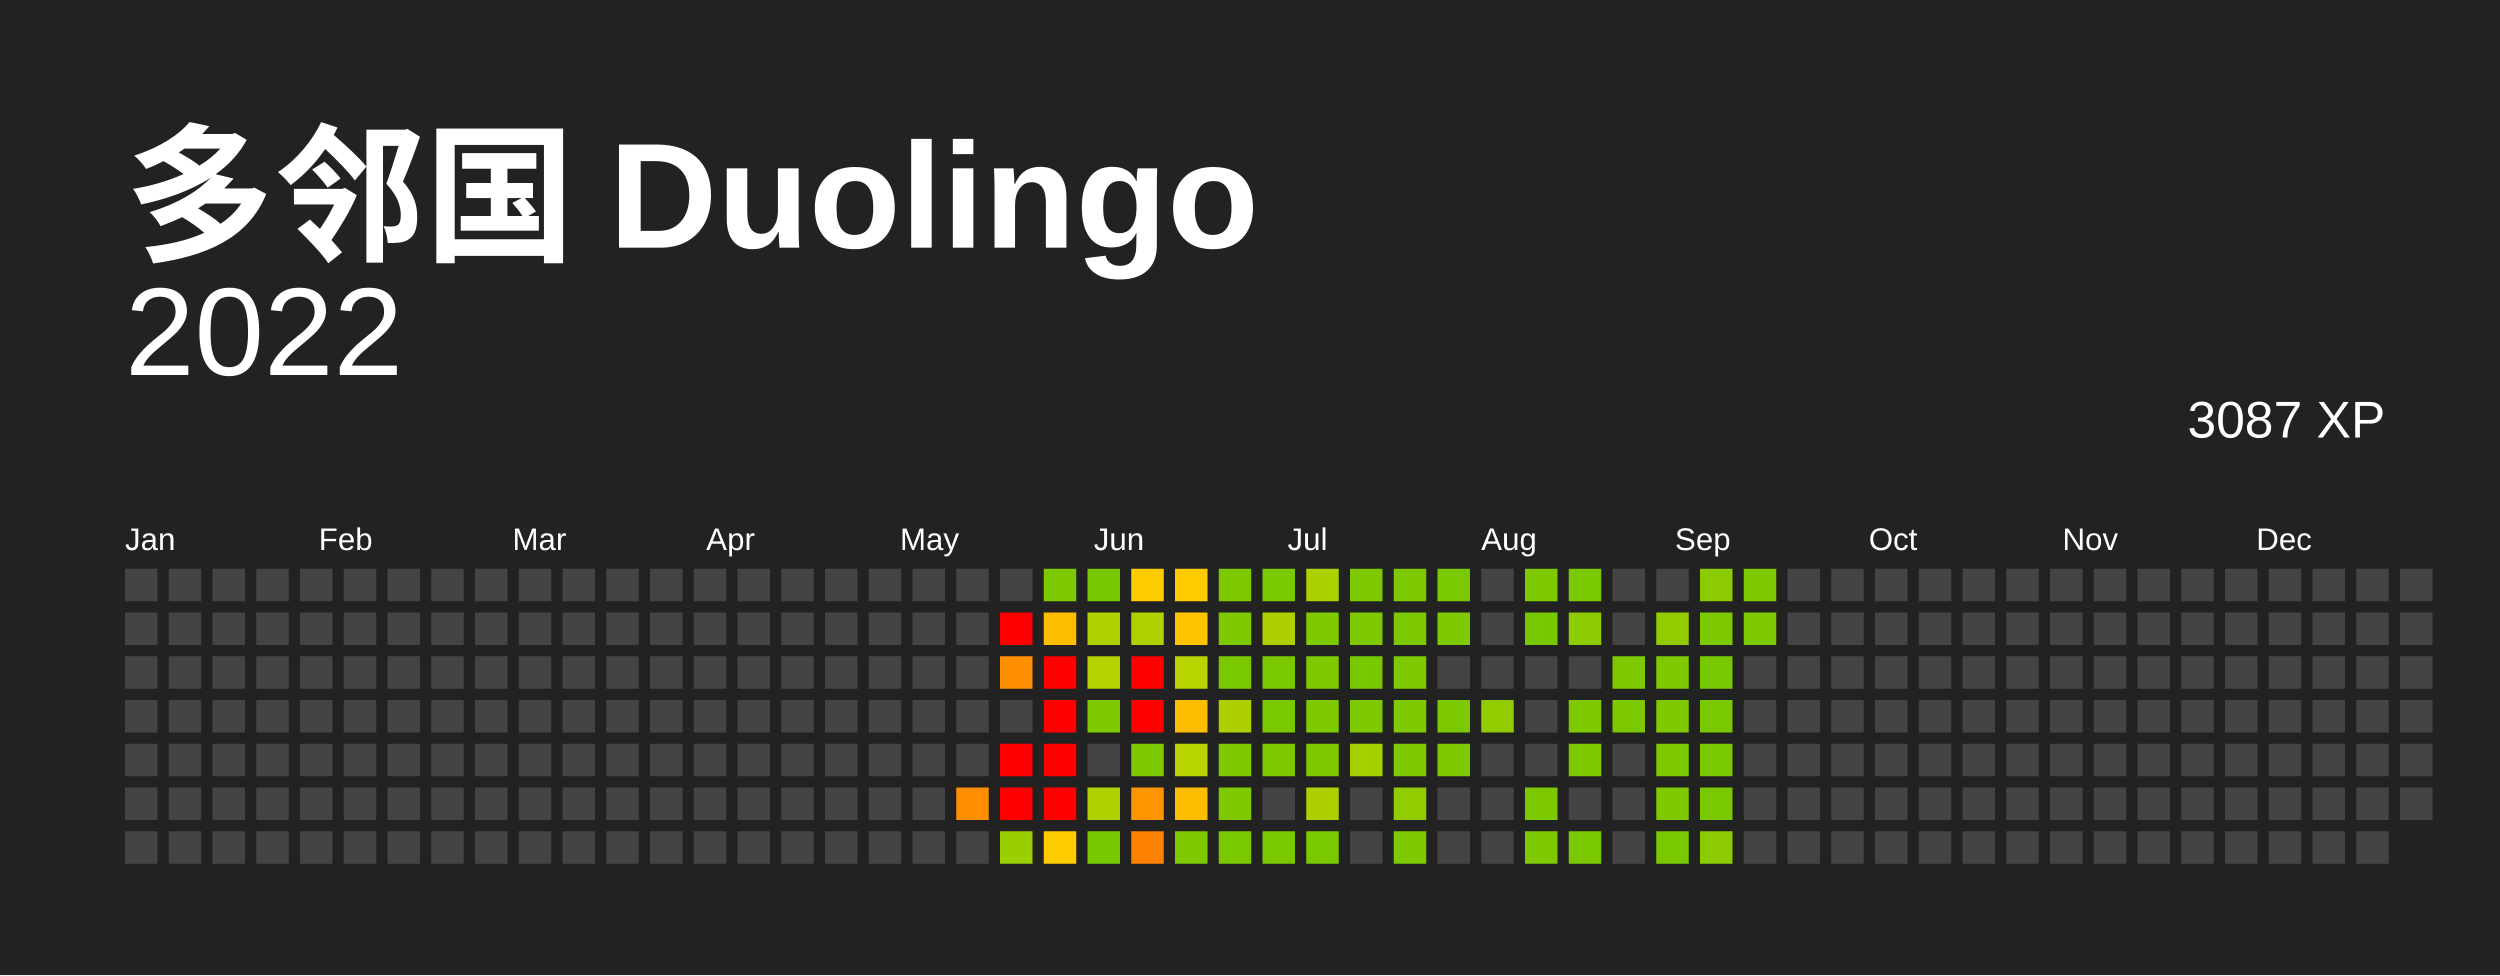
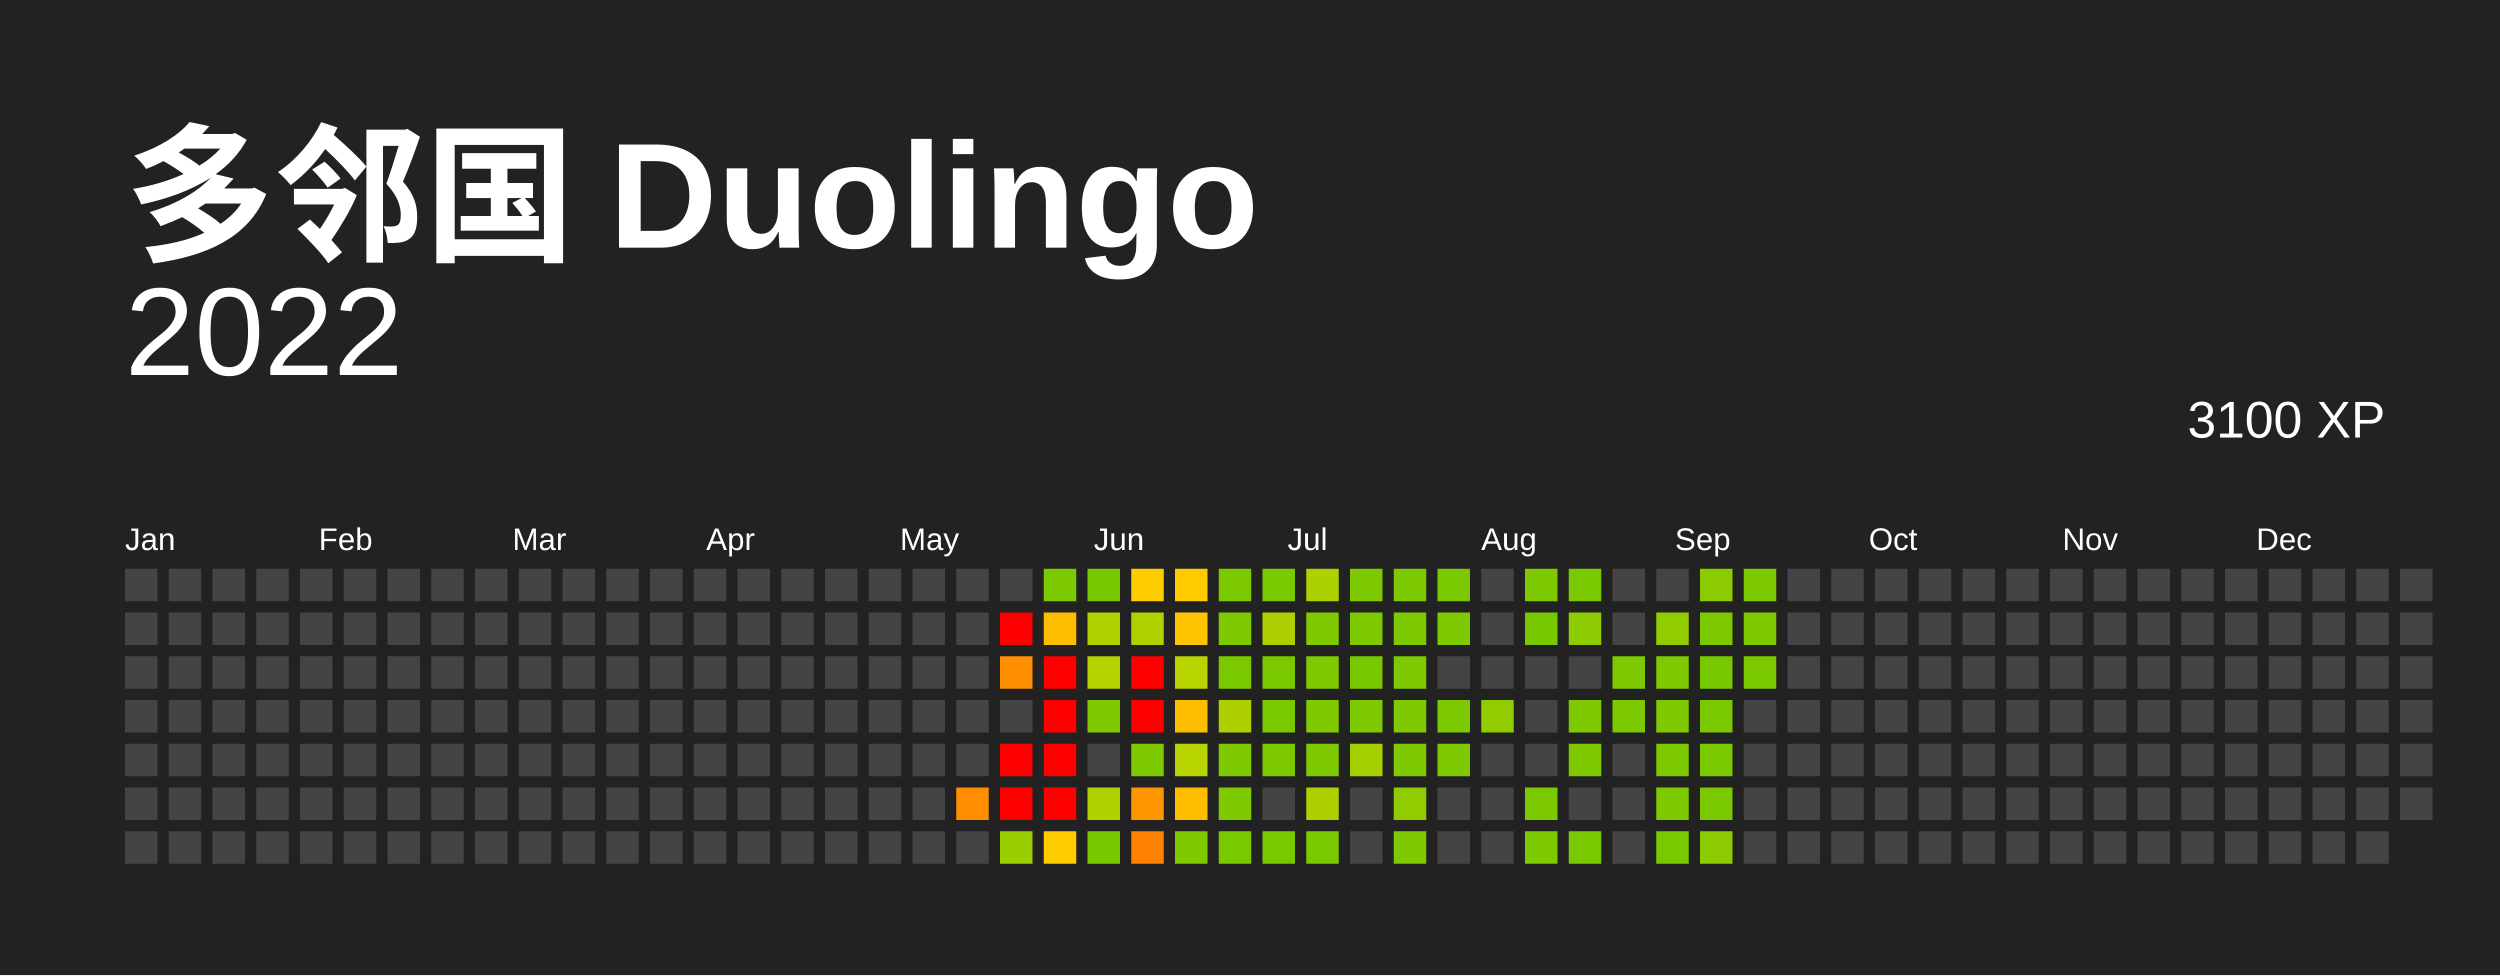
<svg xmlns="http://www.w3.org/2000/svg" baseProfile="full" height="78mm" version="1.1" viewBox="0,0,200,78" width="200mm">
  <defs />
  <rect fill="#222222" height="78" width="200" x="0" y="0" />
  <text fill="#FFFFFF" style="font-size:12px; font-family:Arial; font-weight:bold;" x="10" y="20"> 多邻国 Duolingo</text>
  <text alignment-baseline="hanging" fill="#FFFFFF" style="font-size:10.0px; font-family:Arial;" x="10" y="30">2022</text>
-   <text alignment-baseline="hanging" fill="#FFFFFF" style="font-size:4.125px; font-family:Arial;" x="175" y="35">3087 XP</text>
+   <text alignment-baseline="hanging" fill="#FFFFFF" style="font-size:4.125px; font-family:Arial;" x="175" y="35">3100 XP</text>
  <text fill="#FFFFFF" style="font-size:2.5px; font-family:Arial" x="10.0" y="44">Jan</text>
  <text fill="#FFFFFF" style="font-size:2.5px; font-family:Arial" x="25.5" y="44">Feb</text>
  <text fill="#FFFFFF" style="font-size:2.5px; font-family:Arial" x="41.0" y="44">Mar</text>
  <text fill="#FFFFFF" style="font-size:2.5px; font-family:Arial" x="56.5" y="44">Apr</text>
  <text fill="#FFFFFF" style="font-size:2.5px; font-family:Arial" x="72.0" y="44">May</text>
  <text fill="#FFFFFF" style="font-size:2.5px; font-family:Arial" x="87.5" y="44">Jun</text>
  <text fill="#FFFFFF" style="font-size:2.5px; font-family:Arial" x="103.0" y="44">Jul</text>
  <text fill="#FFFFFF" style="font-size:2.5px; font-family:Arial" x="118.5" y="44">Aug</text>
  <text fill="#FFFFFF" style="font-size:2.5px; font-family:Arial" x="134.0" y="44">Sep</text>
  <text fill="#FFFFFF" style="font-size:2.5px; font-family:Arial" x="149.5" y="44">Oct</text>
  <text fill="#FFFFFF" style="font-size:2.5px; font-family:Arial" x="165.0" y="44">Nov</text>
  <text fill="#FFFFFF" style="font-size:2.5px; font-family:Arial" x="180.5" y="44">Dec</text>
  <rect fill="#444444" height="2.6" width="2.6" x="10.0" y="45.5" />
  <rect fill="#444444" height="2.6" width="2.6" x="10.0" y="49.0" />
  <rect fill="#444444" height="2.6" width="2.6" x="10.0" y="52.5" />
  <rect fill="#444444" height="2.6" width="2.6" x="10.0" y="56.0" />
  <rect fill="#444444" height="2.6" width="2.6" x="10.0" y="59.5" />
  <rect fill="#444444" height="2.6" width="2.6" x="10.0" y="63.0" />
  <rect fill="#444444" height="2.6" width="2.6" x="10.0" y="66.5" />
  <rect fill="#444444" height="2.6" width="2.6" x="13.5" y="45.5" />
  <rect fill="#444444" height="2.6" width="2.6" x="13.5" y="49.0" />
  <rect fill="#444444" height="2.6" width="2.6" x="13.5" y="52.5" />
  <rect fill="#444444" height="2.6" width="2.6" x="13.5" y="56.0" />
  <rect fill="#444444" height="2.6" width="2.6" x="13.5" y="59.5" />
  <rect fill="#444444" height="2.6" width="2.6" x="13.5" y="63.0" />
  <rect fill="#444444" height="2.6" width="2.6" x="13.5" y="66.5" />
  <rect fill="#444444" height="2.6" width="2.6" x="17.0" y="45.5" />
  <rect fill="#444444" height="2.6" width="2.6" x="17.0" y="49.0" />
  <rect fill="#444444" height="2.6" width="2.6" x="17.0" y="52.5" />
  <rect fill="#444444" height="2.6" width="2.6" x="17.0" y="56.0" />
  <rect fill="#444444" height="2.6" width="2.6" x="17.0" y="59.5" />
  <rect fill="#444444" height="2.6" width="2.6" x="17.0" y="63.0" />
  <rect fill="#444444" height="2.6" width="2.6" x="17.0" y="66.5" />
  <rect fill="#444444" height="2.6" width="2.6" x="20.5" y="45.5" />
  <rect fill="#444444" height="2.6" width="2.6" x="20.5" y="49.0" />
  <rect fill="#444444" height="2.6" width="2.6" x="20.5" y="52.5" />
  <rect fill="#444444" height="2.6" width="2.6" x="20.5" y="56.0" />
  <rect fill="#444444" height="2.6" width="2.6" x="20.5" y="59.5" />
  <rect fill="#444444" height="2.6" width="2.6" x="20.5" y="63.0" />
  <rect fill="#444444" height="2.6" width="2.6" x="20.5" y="66.5" />
  <rect fill="#444444" height="2.6" width="2.6" x="24.0" y="45.5" />
  <rect fill="#444444" height="2.6" width="2.6" x="24.0" y="49.0" />
  <rect fill="#444444" height="2.6" width="2.6" x="24.0" y="52.5" />
  <rect fill="#444444" height="2.6" width="2.6" x="24.0" y="56.0" />
  <rect fill="#444444" height="2.6" width="2.6" x="24.0" y="59.5" />
  <rect fill="#444444" height="2.6" width="2.6" x="24.0" y="63.0" />
  <rect fill="#444444" height="2.6" width="2.6" x="24.0" y="66.5" />
  <rect fill="#444444" height="2.6" width="2.6" x="27.5" y="45.5" />
  <rect fill="#444444" height="2.6" width="2.6" x="27.5" y="49.0" />
  <rect fill="#444444" height="2.6" width="2.6" x="27.5" y="52.5" />
  <rect fill="#444444" height="2.6" width="2.6" x="27.5" y="56.0" />
  <rect fill="#444444" height="2.6" width="2.6" x="27.5" y="59.5" />
  <rect fill="#444444" height="2.6" width="2.6" x="27.5" y="63.0" />
  <rect fill="#444444" height="2.6" width="2.6" x="27.5" y="66.5" />
  <rect fill="#444444" height="2.6" width="2.6" x="31.0" y="45.5" />
  <rect fill="#444444" height="2.6" width="2.6" x="31.0" y="49.0" />
  <rect fill="#444444" height="2.6" width="2.6" x="31.0" y="52.5" />
  <rect fill="#444444" height="2.6" width="2.6" x="31.0" y="56.0" />
  <rect fill="#444444" height="2.6" width="2.6" x="31.0" y="59.5" />
  <rect fill="#444444" height="2.6" width="2.6" x="31.0" y="63.0" />
  <rect fill="#444444" height="2.6" width="2.6" x="31.0" y="66.5" />
  <rect fill="#444444" height="2.6" width="2.6" x="34.5" y="45.5" />
  <rect fill="#444444" height="2.6" width="2.6" x="34.5" y="49.0" />
  <rect fill="#444444" height="2.6" width="2.6" x="34.5" y="52.5" />
  <rect fill="#444444" height="2.6" width="2.6" x="34.5" y="56.0" />
  <rect fill="#444444" height="2.6" width="2.6" x="34.5" y="59.5" />
  <rect fill="#444444" height="2.6" width="2.6" x="34.5" y="63.0" />
  <rect fill="#444444" height="2.6" width="2.6" x="34.5" y="66.5" />
  <rect fill="#444444" height="2.6" width="2.6" x="38.0" y="45.5" />
  <rect fill="#444444" height="2.6" width="2.6" x="38.0" y="49.0" />
  <rect fill="#444444" height="2.6" width="2.6" x="38.0" y="52.5" />
  <rect fill="#444444" height="2.6" width="2.6" x="38.0" y="56.0" />
  <rect fill="#444444" height="2.6" width="2.6" x="38.0" y="59.5" />
  <rect fill="#444444" height="2.6" width="2.6" x="38.0" y="63.0" />
  <rect fill="#444444" height="2.6" width="2.6" x="38.0" y="66.5" />
  <rect fill="#444444" height="2.6" width="2.6" x="41.5" y="45.5" />
  <rect fill="#444444" height="2.6" width="2.6" x="41.5" y="49.0" />
  <rect fill="#444444" height="2.6" width="2.6" x="41.5" y="52.5" />
  <rect fill="#444444" height="2.6" width="2.6" x="41.5" y="56.0" />
  <rect fill="#444444" height="2.6" width="2.6" x="41.5" y="59.5" />
  <rect fill="#444444" height="2.6" width="2.6" x="41.5" y="63.0" />
  <rect fill="#444444" height="2.6" width="2.6" x="41.5" y="66.5" />
  <rect fill="#444444" height="2.6" width="2.6" x="45.0" y="45.5" />
  <rect fill="#444444" height="2.6" width="2.6" x="45.0" y="49.0" />
  <rect fill="#444444" height="2.6" width="2.6" x="45.0" y="52.5" />
  <rect fill="#444444" height="2.6" width="2.6" x="45.0" y="56.0" />
  <rect fill="#444444" height="2.6" width="2.6" x="45.0" y="59.5" />
  <rect fill="#444444" height="2.6" width="2.6" x="45.0" y="63.0" />
  <rect fill="#444444" height="2.6" width="2.6" x="45.0" y="66.5" />
  <rect fill="#444444" height="2.6" width="2.6" x="48.5" y="45.5" />
  <rect fill="#444444" height="2.6" width="2.6" x="48.5" y="49.0" />
  <rect fill="#444444" height="2.6" width="2.6" x="48.5" y="52.5" />
  <rect fill="#444444" height="2.6" width="2.6" x="48.5" y="56.0" />
  <rect fill="#444444" height="2.6" width="2.6" x="48.5" y="59.5" />
  <rect fill="#444444" height="2.6" width="2.6" x="48.5" y="63.0" />
  <rect fill="#444444" height="2.6" width="2.6" x="48.5" y="66.5" />
  <rect fill="#444444" height="2.6" width="2.6" x="52.0" y="45.5" />
  <rect fill="#444444" height="2.6" width="2.6" x="52.0" y="49.0" />
  <rect fill="#444444" height="2.6" width="2.6" x="52.0" y="52.5" />
  <rect fill="#444444" height="2.6" width="2.6" x="52.0" y="56.0" />
  <rect fill="#444444" height="2.6" width="2.6" x="52.0" y="59.5" />
  <rect fill="#444444" height="2.6" width="2.6" x="52.0" y="63.0" />
  <rect fill="#444444" height="2.6" width="2.6" x="52.0" y="66.5" />
  <rect fill="#444444" height="2.6" width="2.6" x="55.5" y="45.5" />
  <rect fill="#444444" height="2.6" width="2.6" x="55.5" y="49.0" />
  <rect fill="#444444" height="2.6" width="2.6" x="55.5" y="52.5" />
  <rect fill="#444444" height="2.6" width="2.6" x="55.5" y="56.0" />
  <rect fill="#444444" height="2.6" width="2.6" x="55.5" y="59.5" />
  <rect fill="#444444" height="2.6" width="2.6" x="55.5" y="63.0" />
  <rect fill="#444444" height="2.6" width="2.6" x="55.5" y="66.5" />
  <rect fill="#444444" height="2.6" width="2.6" x="59.0" y="45.5" />
  <rect fill="#444444" height="2.6" width="2.6" x="59.0" y="49.0" />
  <rect fill="#444444" height="2.6" width="2.6" x="59.0" y="52.5" />
  <rect fill="#444444" height="2.6" width="2.6" x="59.0" y="56.0" />
  <rect fill="#444444" height="2.6" width="2.6" x="59.0" y="59.5" />
  <rect fill="#444444" height="2.6" width="2.6" x="59.0" y="63.0" />
  <rect fill="#444444" height="2.6" width="2.6" x="59.0" y="66.5" />
  <rect fill="#444444" height="2.6" width="2.6" x="62.5" y="45.5" />
  <rect fill="#444444" height="2.6" width="2.6" x="62.5" y="49.0" />
  <rect fill="#444444" height="2.6" width="2.6" x="62.5" y="52.5" />
  <rect fill="#444444" height="2.6" width="2.6" x="62.5" y="56.0" />
  <rect fill="#444444" height="2.6" width="2.6" x="62.5" y="59.5" />
  <rect fill="#444444" height="2.6" width="2.6" x="62.5" y="63.0" />
  <rect fill="#444444" height="2.6" width="2.6" x="62.5" y="66.5" />
  <rect fill="#444444" height="2.6" width="2.6" x="66.0" y="45.5" />
  <rect fill="#444444" height="2.6" width="2.6" x="66.0" y="49.0" />
  <rect fill="#444444" height="2.6" width="2.6" x="66.0" y="52.5" />
  <rect fill="#444444" height="2.6" width="2.6" x="66.0" y="56.0" />
  <rect fill="#444444" height="2.6" width="2.6" x="66.0" y="59.5" />
  <rect fill="#444444" height="2.6" width="2.6" x="66.0" y="63.0" />
  <rect fill="#444444" height="2.6" width="2.6" x="66.0" y="66.5" />
  <rect fill="#444444" height="2.6" width="2.6" x="69.5" y="45.5" />
  <rect fill="#444444" height="2.6" width="2.6" x="69.5" y="49.0" />
  <rect fill="#444444" height="2.6" width="2.6" x="69.5" y="52.5" />
  <rect fill="#444444" height="2.6" width="2.6" x="69.5" y="56.0" />
  <rect fill="#444444" height="2.6" width="2.6" x="69.5" y="59.5" />
  <rect fill="#444444" height="2.6" width="2.6" x="69.5" y="63.0" />
  <rect fill="#444444" height="2.6" width="2.6" x="69.5" y="66.5" />
  <rect fill="#444444" height="2.6" width="2.6" x="73.0" y="45.5" />
  <rect fill="#444444" height="2.6" width="2.6" x="73.0" y="49.0" />
  <rect fill="#444444" height="2.6" width="2.6" x="73.0" y="52.5" />
  <rect fill="#444444" height="2.6" width="2.6" x="73.0" y="56.0" />
  <rect fill="#444444" height="2.6" width="2.6" x="73.0" y="59.5" />
  <rect fill="#444444" height="2.6" width="2.6" x="73.0" y="63.0" />
  <rect fill="#444444" height="2.6" width="2.6" x="73.0" y="66.5" />
  <rect fill="#444444" height="2.6" width="2.6" x="76.5" y="45.5" />
  <rect fill="#444444" height="2.6" width="2.6" x="76.5" y="49.0" />
  <rect fill="#444444" height="2.6" width="2.6" x="76.5" y="52.5" />
  <rect fill="#444444" height="2.6" width="2.6" x="76.5" y="56.0" />
  <rect fill="#444444" height="2.6" width="2.6" x="76.5" y="59.5" />
  <rect fill="#ff8d00" height="2.6" width="2.6" x="76.5" y="63.0" />
  <rect fill="#444444" height="2.6" width="2.6" x="76.5" y="66.5" />
  <rect fill="#444444" height="2.6" width="2.6" x="80.0" y="45.5" />
  <rect fill="red" height="2.6" width="2.6" x="80.0" y="49.0" />
  <rect fill="#ff8f00" height="2.6" width="2.6" x="80.0" y="52.5" />
  <rect fill="#444444" height="2.6" width="2.6" x="80.0" y="56.0" />
  <rect fill="red" height="2.6" width="2.6" x="80.0" y="59.5" />
  <rect fill="red" height="2.6" width="2.6" x="80.0" y="63.0" />
  <rect fill="#9bce00" height="2.6" width="2.6" x="80.0" y="66.5" />
  <rect fill="#7cc900" height="2.6" width="2.6" x="83.5" y="45.5" />
  <rect fill="#ffbd00" height="2.6" width="2.6" x="83.5" y="49.0" />
  <rect fill="red" height="2.6" width="2.6" x="83.5" y="52.5" />
  <rect fill="red" height="2.6" width="2.6" x="83.5" y="56.0" />
  <rect fill="red" height="2.6" width="2.6" x="83.5" y="59.5" />
  <rect fill="red" height="2.6" width="2.6" x="83.5" y="63.0" />
  <rect fill="#ffcc00" height="2.6" width="2.6" x="83.5" y="66.5" />
  <rect fill="#78c800" height="2.6" width="2.6" x="87.0" y="45.5" />
  <rect fill="#afd100" height="2.6" width="2.6" x="87.0" y="49.0" />
  <rect fill="#b5d200" height="2.6" width="2.6" x="87.0" y="52.5" />
  <rect fill="#7ec900" height="2.6" width="2.6" x="87.0" y="56.0" />
  <rect fill="#444444" height="2.6" width="2.6" x="87.0" y="59.5" />
  <rect fill="#afd100" height="2.6" width="2.6" x="87.0" y="63.0" />
  <rect fill="#78c800" height="2.6" width="2.6" x="87.0" y="66.5" />
  <rect fill="#ffcc00" height="2.6" width="2.6" x="90.5" y="45.5" />
  <rect fill="#afd100" height="2.6" width="2.6" x="90.5" y="49.0" />
  <rect fill="red" height="2.6" width="2.6" x="90.5" y="52.5" />
  <rect fill="red" height="2.6" width="2.6" x="90.5" y="56.0" />
  <rect fill="#7ec900" height="2.6" width="2.6" x="90.5" y="59.5" />
  <rect fill="#ff9500" height="2.6" width="2.6" x="90.5" y="63.0" />
  <rect fill="#ff8100" height="2.6" width="2.6" x="90.5" y="66.5" />
  <rect fill="#ffcc00" height="2.6" width="2.6" x="94.0" y="45.5" />
  <rect fill="#ffc300" height="2.6" width="2.6" x="94.0" y="49.0" />
  <rect fill="#b7d300" height="2.6" width="2.6" x="94.0" y="52.5" />
  <rect fill="#ffbd00" height="2.6" width="2.6" x="94.0" y="56.0" />
  <rect fill="#b7d300" height="2.6" width="2.6" x="94.0" y="59.5" />
  <rect fill="#ffbd00" height="2.6" width="2.6" x="94.0" y="63.0" />
  <rect fill="#7ec900" height="2.6" width="2.6" x="94.0" y="66.5" />
  <rect fill="#7cc900" height="2.6" width="2.6" x="97.5" y="45.5" />
  <rect fill="#7ec900" height="2.6" width="2.6" x="97.5" y="49.0" />
  <rect fill="#7ac800" height="2.6" width="2.6" x="97.5" y="52.5" />
  <rect fill="#add100" height="2.6" width="2.6" x="97.5" y="56.0" />
  <rect fill="#7ec900" height="2.6" width="2.6" x="97.5" y="59.5" />
  <rect fill="#7ec900" height="2.6" width="2.6" x="97.5" y="63.0" />
  <rect fill="#7ac800" height="2.6" width="2.6" x="97.5" y="66.5" />
  <rect fill="#7ac800" height="2.6" width="2.6" x="101.0" y="45.5" />
  <rect fill="#add100" height="2.6" width="2.6" x="101.0" y="49.0" />
  <rect fill="#7ac800" height="2.6" width="2.6" x="101.0" y="52.5" />
  <rect fill="#7ac800" height="2.6" width="2.6" x="101.0" y="56.0" />
  <rect fill="#7cc900" height="2.6" width="2.6" x="101.0" y="59.5" />
  <rect fill="#444444" height="2.6" width="2.6" x="101.0" y="63.0" />
  <rect fill="#7ac800" height="2.6" width="2.6" x="101.0" y="66.5" />
  <rect fill="#abd100" height="2.6" width="2.6" x="104.5" y="45.5" />
  <rect fill="#7ec900" height="2.6" width="2.6" x="104.5" y="49.0" />
  <rect fill="#7ec900" height="2.6" width="2.6" x="104.5" y="52.5" />
  <rect fill="#7ec900" height="2.6" width="2.6" x="104.5" y="56.0" />
  <rect fill="#7ec900" height="2.6" width="2.6" x="104.5" y="59.5" />
  <rect fill="#add100" height="2.6" width="2.6" x="104.5" y="63.0" />
  <rect fill="#7ac800" height="2.6" width="2.6" x="104.5" y="66.5" />
  <rect fill="#7ec900" height="2.6" width="2.6" x="108.0" y="45.5" />
  <rect fill="#7ec900" height="2.6" width="2.6" x="108.0" y="49.0" />
  <rect fill="#78c800" height="2.6" width="2.6" x="108.0" y="52.5" />
  <rect fill="#7ec900" height="2.6" width="2.6" x="108.0" y="56.0" />
  <rect fill="#a5d000" height="2.6" width="2.6" x="108.0" y="59.5" />
  <rect fill="#444444" height="2.6" width="2.6" x="108.0" y="63.0" />
  <rect fill="#444444" height="2.6" width="2.6" x="108.0" y="66.5" />
  <rect fill="#7cc900" height="2.6" width="2.6" x="111.5" y="45.5" />
  <rect fill="#7cc900" height="2.6" width="2.6" x="111.5" y="49.0" />
  <rect fill="#7ec900" height="2.6" width="2.6" x="111.5" y="52.5" />
  <rect fill="#7ec900" height="2.6" width="2.6" x="111.5" y="56.0" />
  <rect fill="#7ec900" height="2.6" width="2.6" x="111.5" y="59.5" />
  <rect fill="#91cc00" height="2.6" width="2.6" x="111.5" y="63.0" />
  <rect fill="#7ec900" height="2.6" width="2.6" x="111.5" y="66.5" />
  <rect fill="#7ac800" height="2.6" width="2.6" x="115.0" y="45.5" />
  <rect fill="#7ec900" height="2.6" width="2.6" x="115.0" y="49.0" />
  <rect fill="#444444" height="2.6" width="2.6" x="115.0" y="52.5" />
  <rect fill="#7cc900" height="2.6" width="2.6" x="115.0" y="56.0" />
  <rect fill="#7ec900" height="2.6" width="2.6" x="115.0" y="59.5" />
  <rect fill="#444444" height="2.6" width="2.6" x="115.0" y="63.0" />
  <rect fill="#444444" height="2.6" width="2.6" x="115.0" y="66.5" />
  <rect fill="#444444" height="2.6" width="2.6" x="118.5" y="45.5" />
  <rect fill="#444444" height="2.6" width="2.6" x="118.5" y="49.0" />
  <rect fill="#444444" height="2.6" width="2.6" x="118.5" y="52.5" />
  <rect fill="#91cc00" height="2.6" width="2.6" x="118.5" y="56.0" />
  <rect fill="#444444" height="2.6" width="2.6" x="118.5" y="59.5" />
  <rect fill="#444444" height="2.6" width="2.6" x="118.5" y="63.0" />
  <rect fill="#444444" height="2.6" width="2.6" x="118.5" y="66.5" />
  <rect fill="#7ec900" height="2.6" width="2.6" x="122.0" y="45.5" />
  <rect fill="#78c800" height="2.6" width="2.6" x="122.0" y="49.0" />
  <rect fill="#444444" height="2.6" width="2.6" x="122.0" y="52.5" />
  <rect fill="#444444" height="2.6" width="2.6" x="122.0" y="56.0" />
  <rect fill="#444444" height="2.6" width="2.6" x="122.0" y="59.5" />
  <rect fill="#7cc900" height="2.6" width="2.6" x="122.0" y="63.0" />
  <rect fill="#7ec900" height="2.6" width="2.6" x="122.0" y="66.5" />
  <rect fill="#7ac800" height="2.6" width="2.6" x="125.5" y="45.5" />
  <rect fill="#8dcc00" height="2.6" width="2.6" x="125.5" y="49.0" />
  <rect fill="#444444" height="2.6" width="2.6" x="125.5" y="52.5" />
  <rect fill="#7ec900" height="2.6" width="2.6" x="125.5" y="56.0" />
  <rect fill="#7ec900" height="2.6" width="2.6" x="125.5" y="59.5" />
  <rect fill="#444444" height="2.6" width="2.6" x="125.5" y="63.0" />
  <rect fill="#7ac800" height="2.6" width="2.6" x="125.5" y="66.5" />
  <rect fill="#444444" height="2.6" width="2.6" x="129.0" y="45.5" />
  <rect fill="#444444" height="2.6" width="2.6" x="129.0" y="49.0" />
  <rect fill="#7ec900" height="2.6" width="2.6" x="129.0" y="52.5" />
  <rect fill="#7cc900" height="2.6" width="2.6" x="129.0" y="56.0" />
  <rect fill="#444444" height="2.6" width="2.6" x="129.0" y="59.5" />
  <rect fill="#444444" height="2.6" width="2.6" x="129.0" y="63.0" />
  <rect fill="#444444" height="2.6" width="2.6" x="129.0" y="66.5" />
  <rect fill="#444444" height="2.6" width="2.6" x="132.5" y="45.5" />
  <rect fill="#91cc00" height="2.6" width="2.6" x="132.5" y="49.0" />
  <rect fill="#7ec900" height="2.6" width="2.6" x="132.5" y="52.5" />
  <rect fill="#7ec900" height="2.6" width="2.6" x="132.5" y="56.0" />
  <rect fill="#7cc900" height="2.6" width="2.6" x="132.5" y="59.5" />
  <rect fill="#7ec900" height="2.6" width="2.6" x="132.5" y="63.0" />
  <rect fill="#7ac800" height="2.6" width="2.6" x="132.5" y="66.5" />
  <rect fill="#8bcb00" height="2.6" width="2.6" x="136.0" y="45.5" />
  <rect fill="#7cc900" height="2.6" width="2.6" x="136.0" y="49.0" />
  <rect fill="#78c800" height="2.6" width="2.6" x="136.0" y="52.5" />
  <rect fill="#7ac800" height="2.6" width="2.6" x="136.0" y="56.0" />
  <rect fill="#7ac800" height="2.6" width="2.6" x="136.0" y="59.5" />
  <rect fill="#7ac800" height="2.6" width="2.6" x="136.0" y="63.0" />
  <rect fill="#8bcb00" height="2.6" width="2.6" x="136.0" y="66.5" />
  <rect fill="#7ec900" height="2.6" width="2.6" x="139.5" y="45.5" />
  <rect fill="#7ec900" height="2.6" width="2.6" x="139.5" y="49.0" />
-   <rect fill="#444444" height="2.6" width="2.6" x="139.5" y="52.5" />
+   <rect fill="#7ac800" height="2.6" width="2.6" x="139.5" y="52.5" />
  <rect fill="#444444" height="2.6" width="2.6" x="139.5" y="56.0" />
  <rect fill="#444444" height="2.6" width="2.6" x="139.5" y="59.5" />
  <rect fill="#444444" height="2.6" width="2.6" x="139.5" y="63.0" />
  <rect fill="#444444" height="2.6" width="2.6" x="139.5" y="66.5" />
  <rect fill="#444444" height="2.6" width="2.6" x="143.0" y="45.5" />
  <rect fill="#444444" height="2.6" width="2.6" x="143.0" y="49.0" />
  <rect fill="#444444" height="2.6" width="2.6" x="143.0" y="52.5" />
  <rect fill="#444444" height="2.6" width="2.6" x="143.0" y="56.0" />
  <rect fill="#444444" height="2.6" width="2.6" x="143.0" y="59.5" />
  <rect fill="#444444" height="2.6" width="2.6" x="143.0" y="63.0" />
  <rect fill="#444444" height="2.6" width="2.6" x="143.0" y="66.5" />
  <rect fill="#444444" height="2.6" width="2.6" x="146.5" y="45.5" />
  <rect fill="#444444" height="2.6" width="2.6" x="146.5" y="49.0" />
  <rect fill="#444444" height="2.6" width="2.6" x="146.5" y="52.5" />
  <rect fill="#444444" height="2.6" width="2.6" x="146.5" y="56.0" />
  <rect fill="#444444" height="2.6" width="2.6" x="146.5" y="59.5" />
  <rect fill="#444444" height="2.6" width="2.6" x="146.5" y="63.0" />
  <rect fill="#444444" height="2.6" width="2.6" x="146.5" y="66.5" />
  <rect fill="#444444" height="2.6" width="2.6" x="150.0" y="45.5" />
  <rect fill="#444444" height="2.6" width="2.6" x="150.0" y="49.0" />
  <rect fill="#444444" height="2.6" width="2.6" x="150.0" y="52.5" />
  <rect fill="#444444" height="2.6" width="2.6" x="150.0" y="56.0" />
  <rect fill="#444444" height="2.6" width="2.6" x="150.0" y="59.5" />
  <rect fill="#444444" height="2.6" width="2.6" x="150.0" y="63.0" />
  <rect fill="#444444" height="2.6" width="2.6" x="150.0" y="66.5" />
  <rect fill="#444444" height="2.6" width="2.6" x="153.5" y="45.5" />
  <rect fill="#444444" height="2.6" width="2.6" x="153.5" y="49.0" />
  <rect fill="#444444" height="2.6" width="2.6" x="153.5" y="52.5" />
  <rect fill="#444444" height="2.6" width="2.6" x="153.5" y="56.0" />
  <rect fill="#444444" height="2.6" width="2.6" x="153.5" y="59.5" />
  <rect fill="#444444" height="2.6" width="2.6" x="153.5" y="63.0" />
  <rect fill="#444444" height="2.6" width="2.6" x="153.5" y="66.5" />
  <rect fill="#444444" height="2.6" width="2.6" x="157.0" y="45.5" />
  <rect fill="#444444" height="2.6" width="2.6" x="157.0" y="49.0" />
  <rect fill="#444444" height="2.6" width="2.6" x="157.0" y="52.5" />
  <rect fill="#444444" height="2.6" width="2.6" x="157.0" y="56.0" />
  <rect fill="#444444" height="2.6" width="2.6" x="157.0" y="59.5" />
  <rect fill="#444444" height="2.6" width="2.6" x="157.0" y="63.0" />
  <rect fill="#444444" height="2.6" width="2.6" x="157.0" y="66.5" />
  <rect fill="#444444" height="2.6" width="2.6" x="160.5" y="45.5" />
  <rect fill="#444444" height="2.6" width="2.6" x="160.5" y="49.0" />
  <rect fill="#444444" height="2.6" width="2.6" x="160.5" y="52.5" />
  <rect fill="#444444" height="2.6" width="2.6" x="160.5" y="56.0" />
  <rect fill="#444444" height="2.6" width="2.6" x="160.5" y="59.5" />
  <rect fill="#444444" height="2.6" width="2.6" x="160.5" y="63.0" />
  <rect fill="#444444" height="2.6" width="2.6" x="160.5" y="66.5" />
  <rect fill="#444444" height="2.6" width="2.6" x="164.0" y="45.5" />
  <rect fill="#444444" height="2.6" width="2.6" x="164.0" y="49.0" />
  <rect fill="#444444" height="2.6" width="2.6" x="164.0" y="52.5" />
  <rect fill="#444444" height="2.6" width="2.6" x="164.0" y="56.0" />
  <rect fill="#444444" height="2.6" width="2.6" x="164.0" y="59.5" />
  <rect fill="#444444" height="2.6" width="2.6" x="164.0" y="63.0" />
  <rect fill="#444444" height="2.6" width="2.6" x="164.0" y="66.5" />
  <rect fill="#444444" height="2.6" width="2.6" x="167.5" y="45.5" />
  <rect fill="#444444" height="2.6" width="2.6" x="167.5" y="49.0" />
  <rect fill="#444444" height="2.6" width="2.6" x="167.5" y="52.5" />
  <rect fill="#444444" height="2.6" width="2.6" x="167.5" y="56.0" />
  <rect fill="#444444" height="2.6" width="2.6" x="167.5" y="59.5" />
  <rect fill="#444444" height="2.6" width="2.6" x="167.5" y="63.0" />
  <rect fill="#444444" height="2.6" width="2.6" x="167.5" y="66.5" />
  <rect fill="#444444" height="2.6" width="2.6" x="171.0" y="45.5" />
  <rect fill="#444444" height="2.6" width="2.6" x="171.0" y="49.0" />
  <rect fill="#444444" height="2.6" width="2.6" x="171.0" y="52.5" />
  <rect fill="#444444" height="2.6" width="2.6" x="171.0" y="56.0" />
  <rect fill="#444444" height="2.6" width="2.6" x="171.0" y="59.5" />
  <rect fill="#444444" height="2.6" width="2.6" x="171.0" y="63.0" />
  <rect fill="#444444" height="2.6" width="2.6" x="171.0" y="66.5" />
  <rect fill="#444444" height="2.6" width="2.6" x="174.5" y="45.5" />
  <rect fill="#444444" height="2.6" width="2.6" x="174.5" y="49.0" />
  <rect fill="#444444" height="2.6" width="2.6" x="174.5" y="52.5" />
  <rect fill="#444444" height="2.6" width="2.6" x="174.5" y="56.0" />
  <rect fill="#444444" height="2.6" width="2.6" x="174.5" y="59.5" />
  <rect fill="#444444" height="2.6" width="2.6" x="174.5" y="63.0" />
  <rect fill="#444444" height="2.6" width="2.6" x="174.5" y="66.5" />
  <rect fill="#444444" height="2.6" width="2.6" x="178.0" y="45.5" />
  <rect fill="#444444" height="2.6" width="2.6" x="178.0" y="49.0" />
  <rect fill="#444444" height="2.6" width="2.6" x="178.0" y="52.5" />
  <rect fill="#444444" height="2.6" width="2.6" x="178.0" y="56.0" />
  <rect fill="#444444" height="2.6" width="2.6" x="178.0" y="59.5" />
  <rect fill="#444444" height="2.6" width="2.6" x="178.0" y="63.0" />
  <rect fill="#444444" height="2.6" width="2.6" x="178.0" y="66.5" />
  <rect fill="#444444" height="2.6" width="2.6" x="181.5" y="45.5" />
  <rect fill="#444444" height="2.6" width="2.6" x="181.5" y="49.0" />
  <rect fill="#444444" height="2.6" width="2.6" x="181.5" y="52.5" />
  <rect fill="#444444" height="2.6" width="2.6" x="181.5" y="56.0" />
  <rect fill="#444444" height="2.6" width="2.6" x="181.5" y="59.5" />
  <rect fill="#444444" height="2.6" width="2.6" x="181.5" y="63.0" />
  <rect fill="#444444" height="2.6" width="2.6" x="181.5" y="66.5" />
  <rect fill="#444444" height="2.6" width="2.6" x="185.0" y="45.5" />
  <rect fill="#444444" height="2.6" width="2.6" x="185.0" y="49.0" />
  <rect fill="#444444" height="2.6" width="2.6" x="185.0" y="52.5" />
  <rect fill="#444444" height="2.6" width="2.6" x="185.0" y="56.0" />
  <rect fill="#444444" height="2.6" width="2.6" x="185.0" y="59.5" />
  <rect fill="#444444" height="2.6" width="2.6" x="185.0" y="63.0" />
  <rect fill="#444444" height="2.6" width="2.6" x="185.0" y="66.5" />
  <rect fill="#444444" height="2.6" width="2.6" x="188.5" y="45.5" />
  <rect fill="#444444" height="2.6" width="2.6" x="188.5" y="49.0" />
  <rect fill="#444444" height="2.6" width="2.6" x="188.5" y="52.5" />
  <rect fill="#444444" height="2.6" width="2.6" x="188.5" y="56.0" />
  <rect fill="#444444" height="2.6" width="2.6" x="188.5" y="59.5" />
  <rect fill="#444444" height="2.6" width="2.6" x="188.5" y="63.0" />
  <rect fill="#444444" height="2.6" width="2.6" x="188.5" y="66.5" />
  <rect fill="#444444" height="2.6" width="2.6" x="192.0" y="45.5" />
  <rect fill="#444444" height="2.6" width="2.6" x="192.0" y="49.0" />
  <rect fill="#444444" height="2.6" width="2.6" x="192.0" y="52.5" />
  <rect fill="#444444" height="2.6" width="2.6" x="192.0" y="56.0" />
  <rect fill="#444444" height="2.6" width="2.6" x="192.0" y="59.5" />
  <rect fill="#444444" height="2.6" width="2.6" x="192.0" y="63.0" />
</svg>
